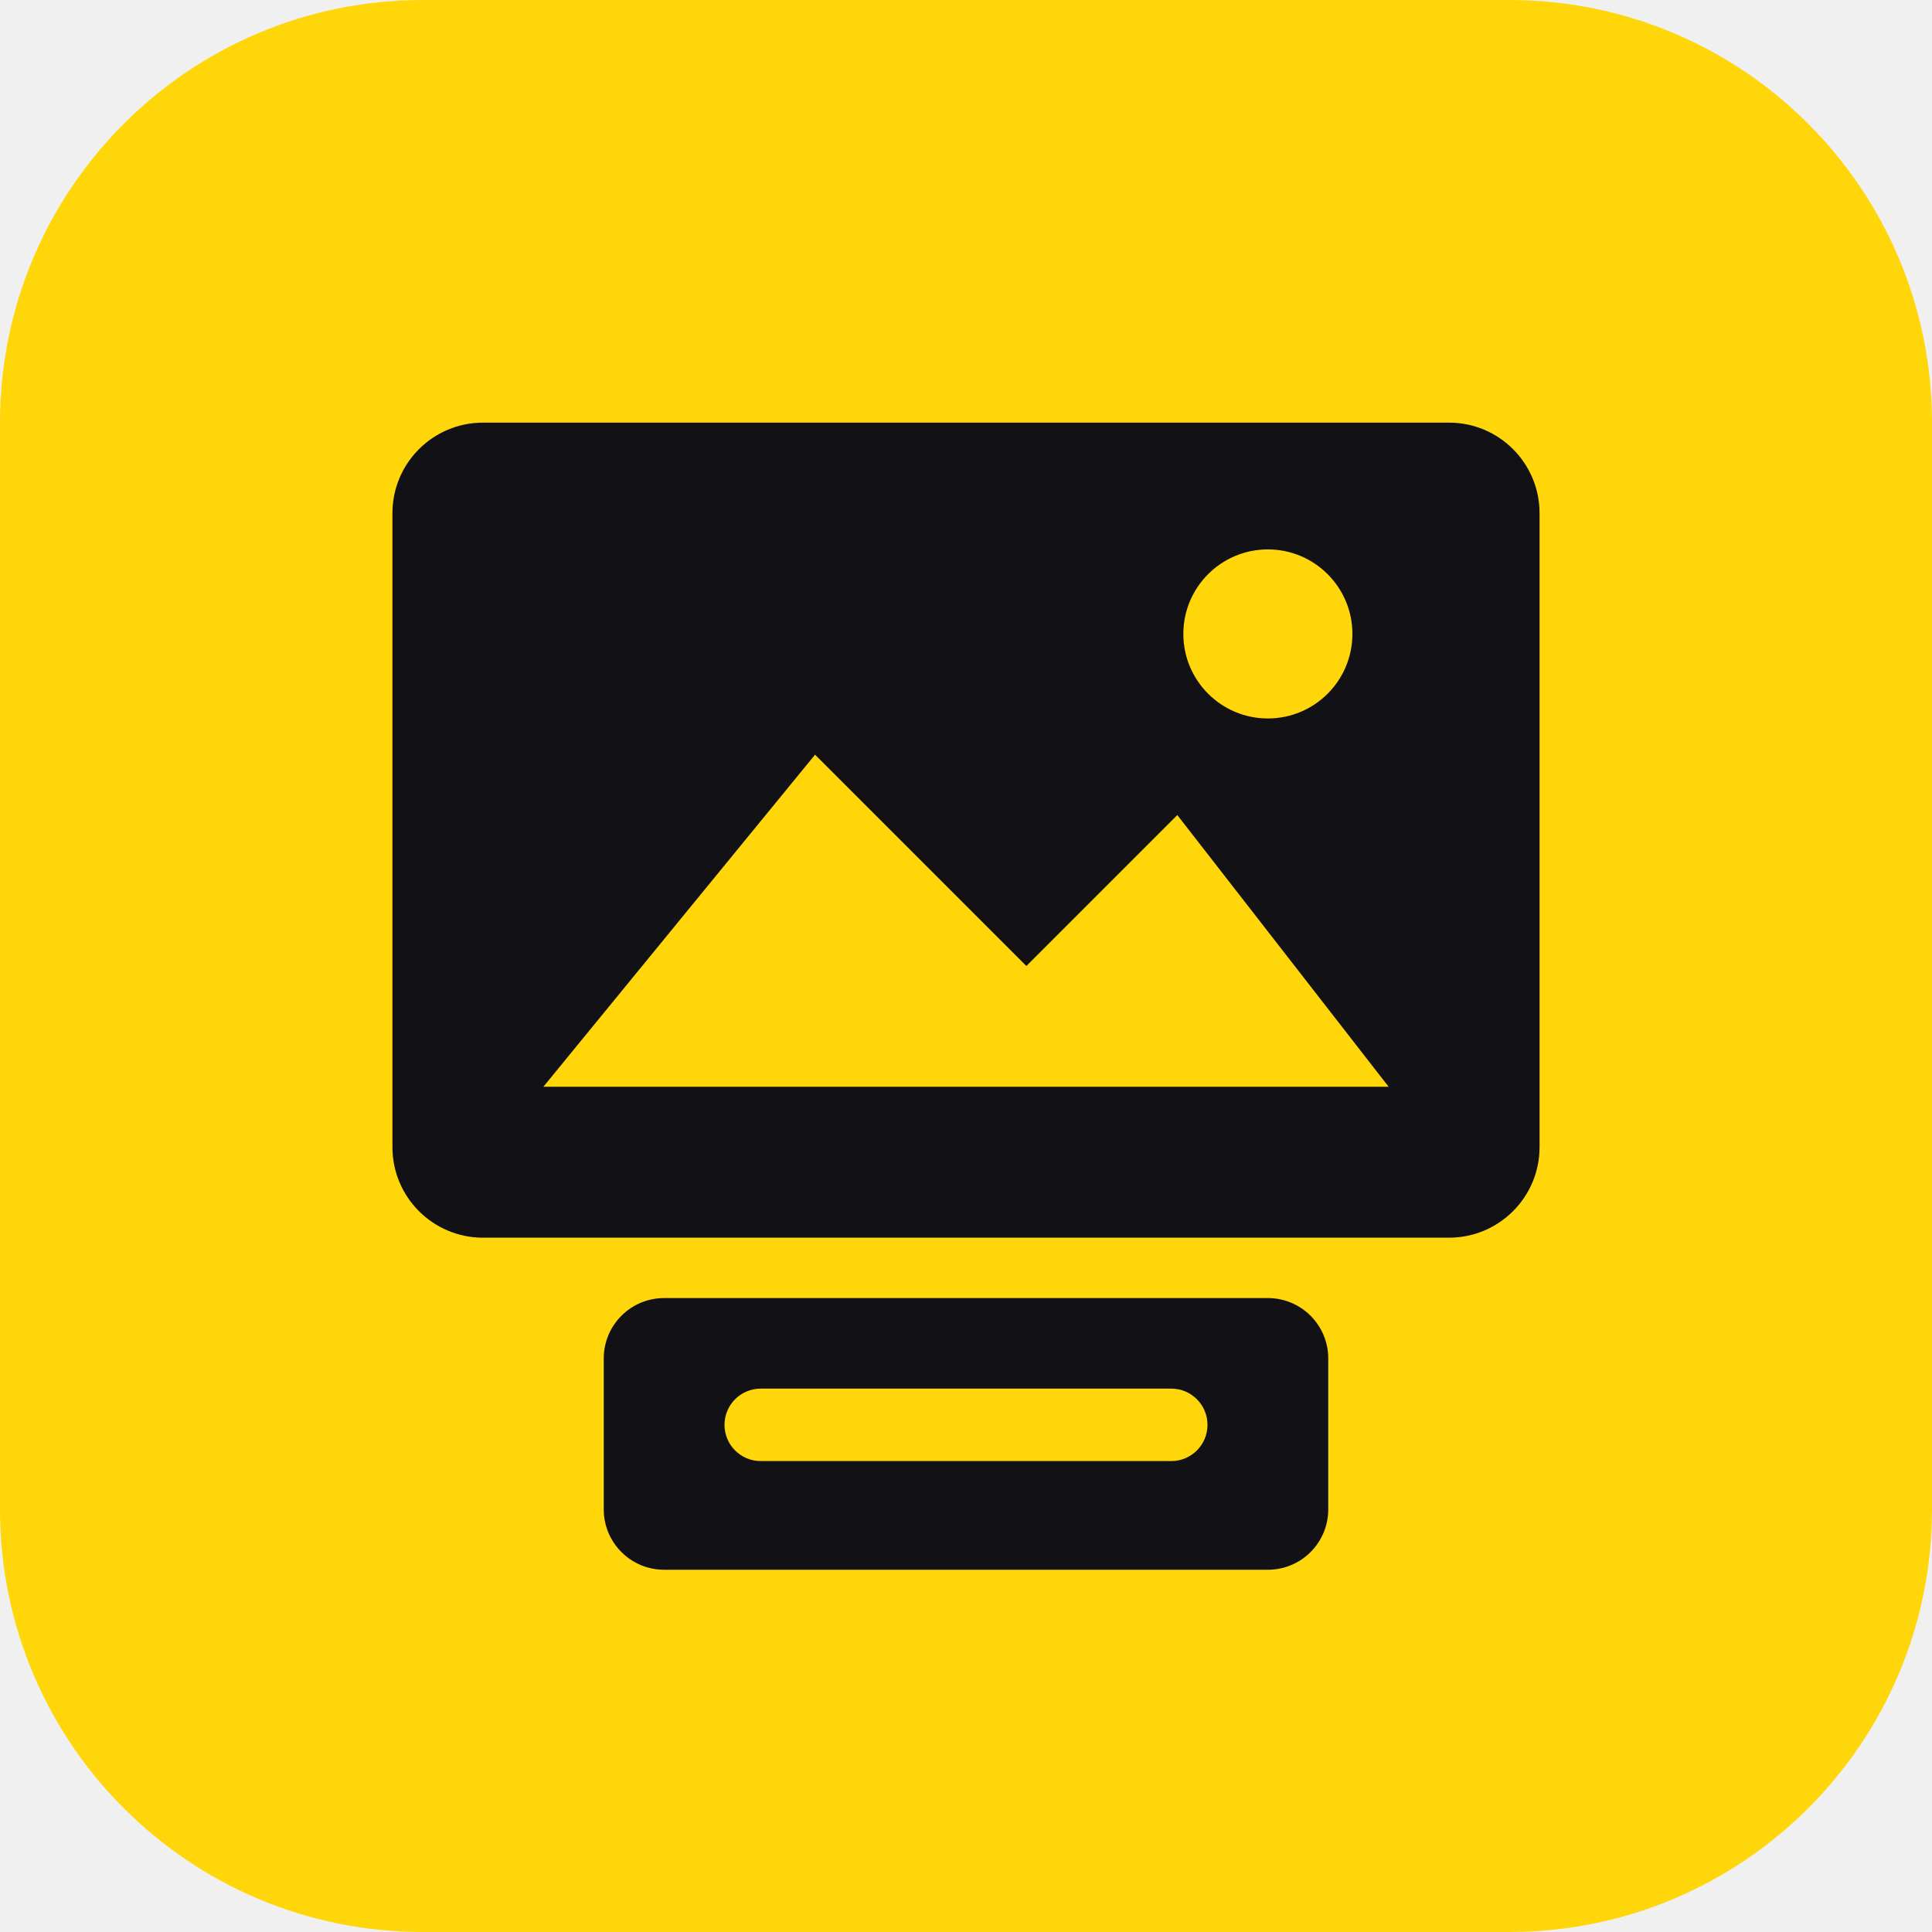
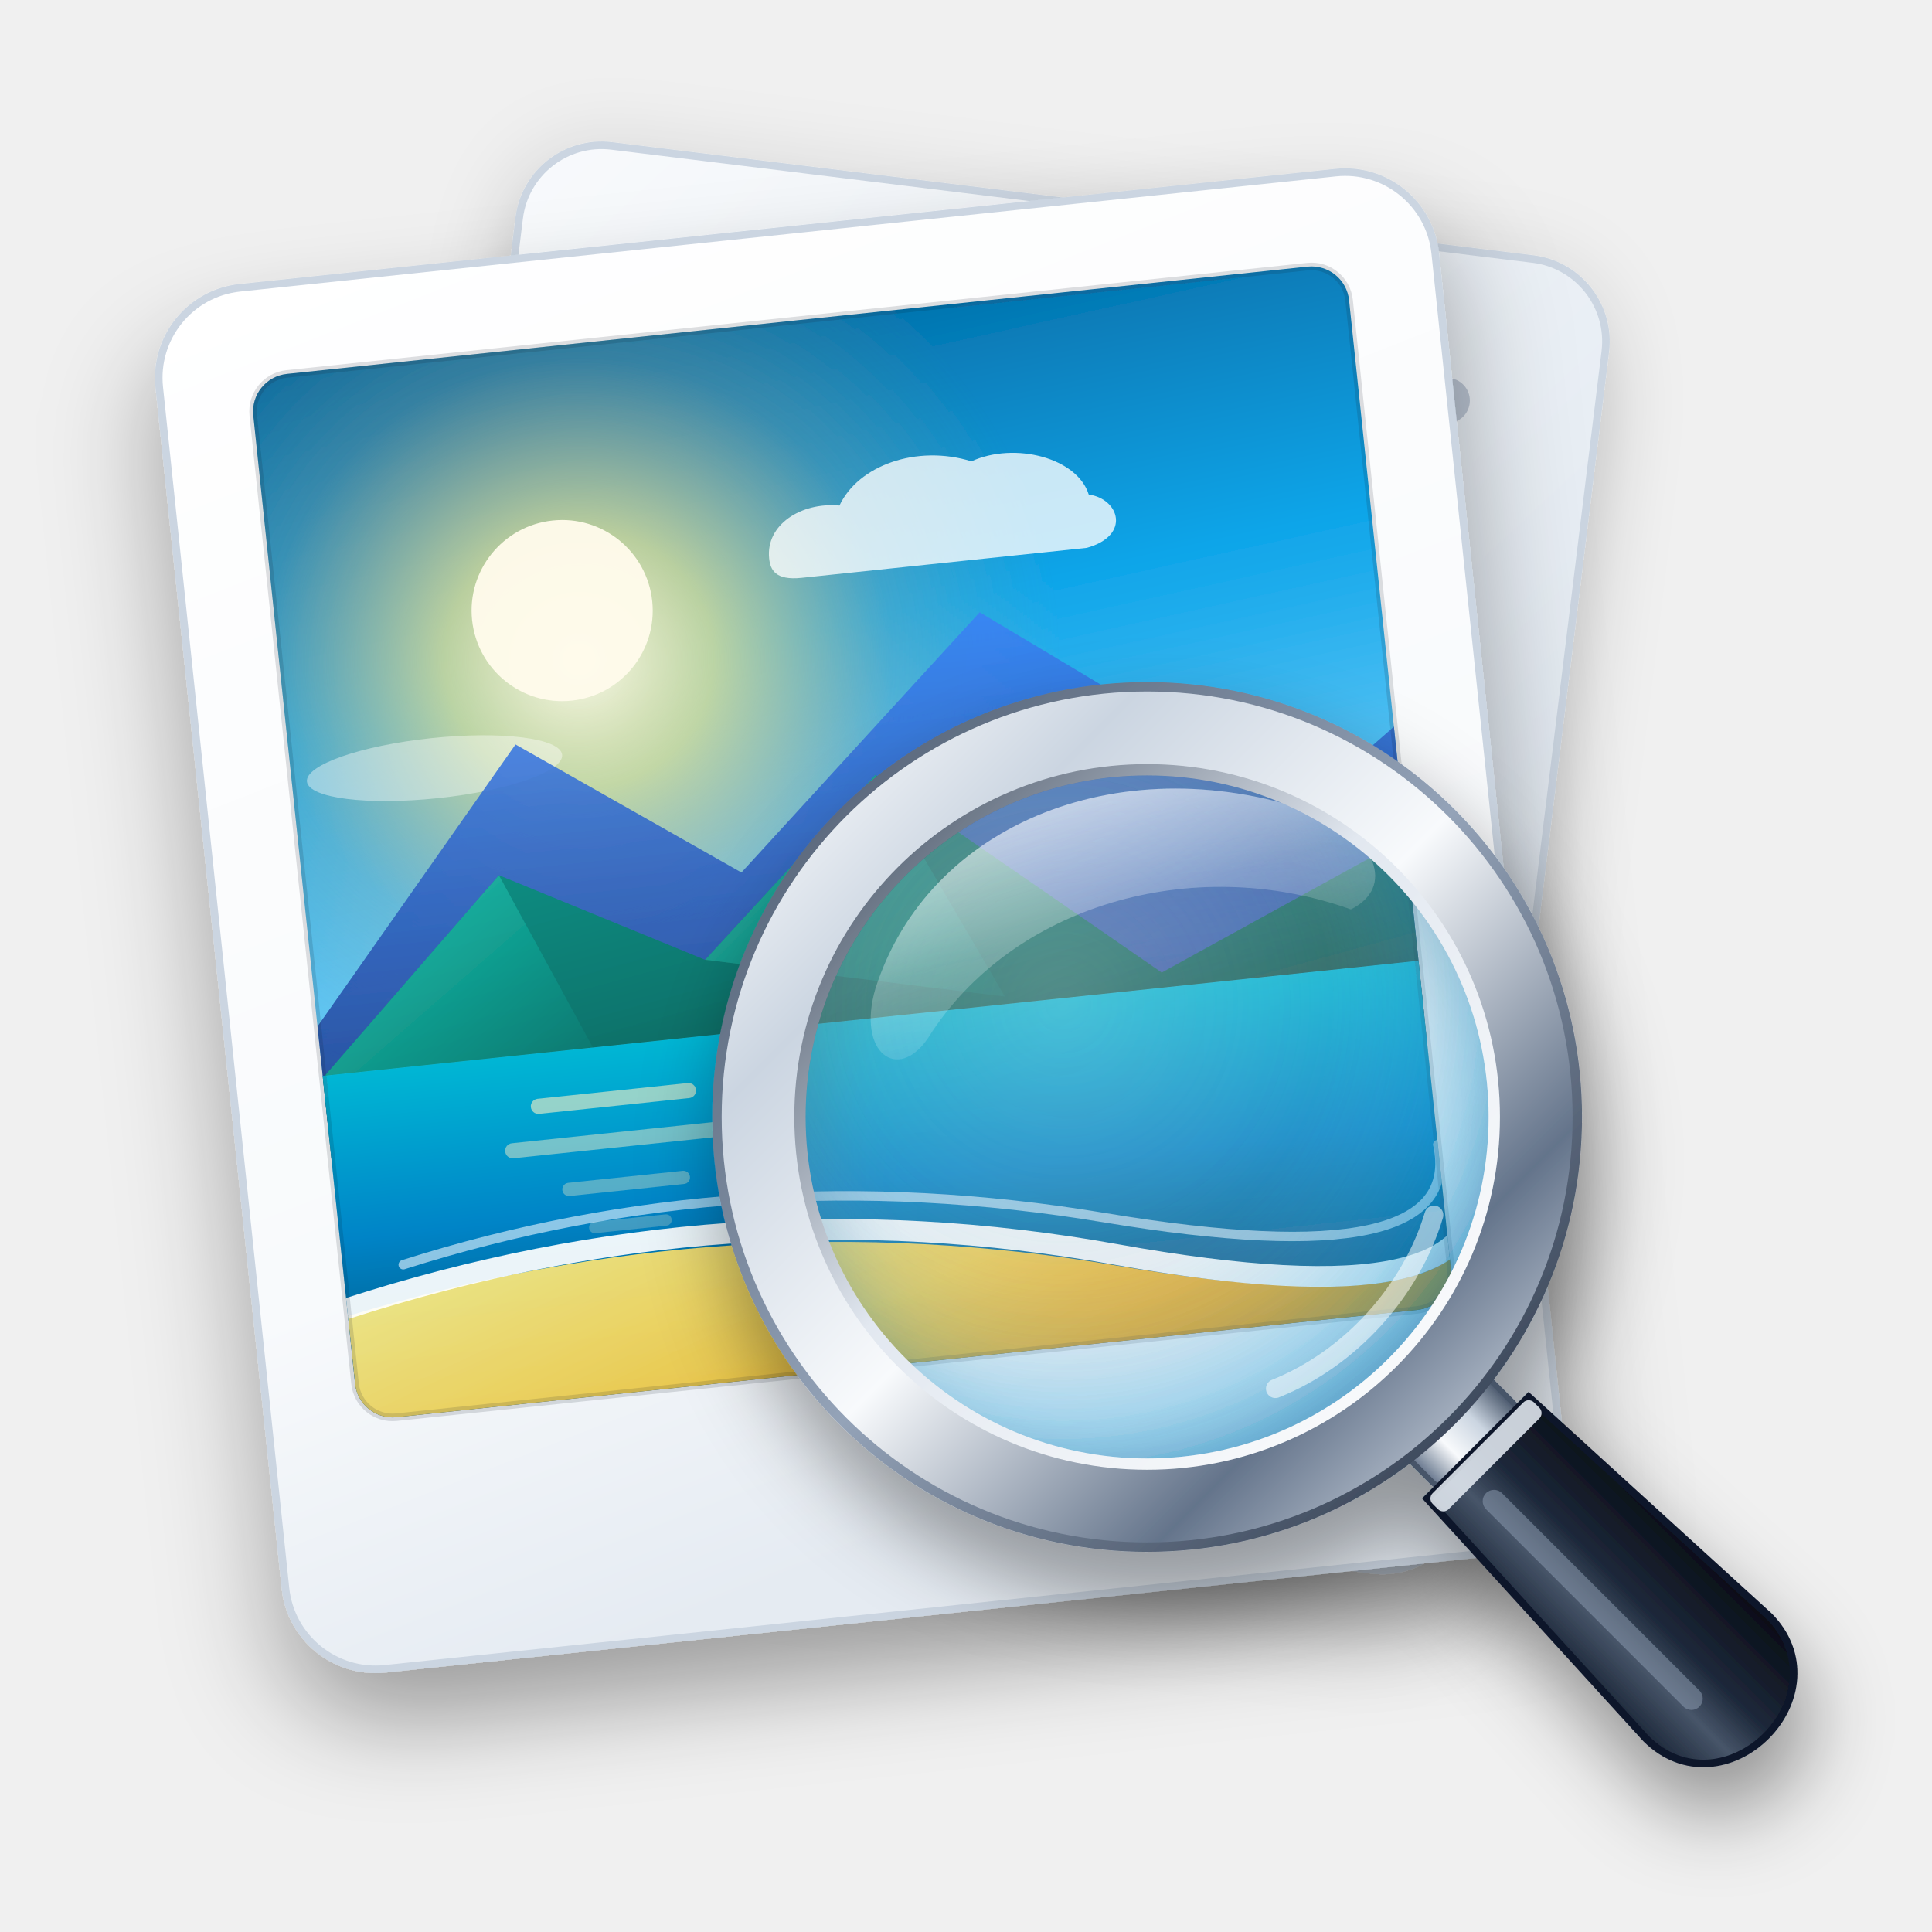
- <svg xmlns="http://www.w3.org/2000/svg" viewBox="0 0 64 64" width="64" height="64">
-   <rect width="64" height="64" rx="14" fill="#FFD60A" />
-   <rect x="13" y="14" width="38" height="27" rx="3" fill="#121216" />
-   <path d="M18 36 L27 25 L34 32 L39 27 L46 36 Z" fill="#FFD60A" />
-   <circle cx="42" cy="21" r="2.8" fill="#FFD60A" />
-   <rect x="20" y="43" width="24" height="9" rx="2" fill="#121216" />
-   <rect x="24" y="46" width="16" height="2.4" rx="1.2" fill="#FFD60A" />
+ <svg xmlns="http://www.w3.org/2000/svg" viewBox="0 0 512 512" width="512" height="512">
+   <defs>
+     <filter id="backSheetShadow" x="-25%" y="-25%" width="150%" height="150%">
+       <feDropShadow dx="0" dy="10" stdDeviation="12" flood-color="#000000" flood-opacity="0.24" />
+     </filter>
+     <filter id="cardShadow" x="-25%" y="-25%" width="150%" height="150%">
+       <feDropShadow dx="0" dy="14" stdDeviation="14" flood-color="#000000" flood-opacity="0.34" />
+     </filter>
+     <filter id="loupeShadow" x="-30%" y="-30%" width="160%" height="160%">
+       <feDropShadow dx="3" dy="12" stdDeviation="11" flood-color="#000000" flood-opacity="0.40" />
+     </filter>
+     <linearGradient id="backPaper" x1="0" y1="0" x2="1" y2="1">
+       <stop offset="0%" stop-color="#f8fafc" />
+       <stop offset="100%" stop-color="#dbe4ee" />
+     </linearGradient>
+     <linearGradient id="polaroidFrame" x1="0" y1="0" x2="0.25" y2="1">
+       <stop offset="0%" stop-color="#ffffff" />
+       <stop offset="70%" stop-color="#f8fafc" />
+       <stop offset="100%" stop-color="#e5ebf2" />
+     </linearGradient>
+     <linearGradient id="skyGrad" x1="0" y1="0" x2="0.12" y2="1">
+       <stop offset="0%" stop-color="#0369a1" />
+       <stop offset="35%" stop-color="#0ea5e9" />
+       <stop offset="72%" stop-color="#7dd3fc" />
+       <stop offset="100%" stop-color="#fef3c7" />
+     </linearGradient>
+     <radialGradient id="sunGlow" cx="0.27" cy="0.30" r="0.44">
+       <stop offset="0%" stop-color="#fffbeb" stop-opacity="0.98" />
+       <stop offset="28%" stop-color="#fde68a" stop-opacity="0.72" />
+       <stop offset="65%" stop-color="#fdba74" stop-opacity="0.20" />
+       <stop offset="100%" stop-color="#fdba74" stop-opacity="0" />
+     </radialGradient>
+     <linearGradient id="farMountain" x1="0" y1="0" x2="0" y2="1">
+       <stop offset="0%" stop-color="#3b82f6" />
+       <stop offset="100%" stop-color="#1e3a8a" />
+     </linearGradient>
+     <linearGradient id="midMountain" x1="0.2" y1="0" x2="0.8" y2="1">
+       <stop offset="0%" stop-color="#0d9488" />
+       <stop offset="52%" stop-color="#0f766e" />
+       <stop offset="100%" stop-color="#134e4a" />
+     </linearGradient>
+     <linearGradient id="nearSlope" x1="0" y1="0" x2="1" y2="1">
+       <stop offset="0%" stop-color="#5eead4" />
+       <stop offset="48%" stop-color="#14b8a6" />
+       <stop offset="100%" stop-color="#0f766e" />
+     </linearGradient>
+     <linearGradient id="oceanGrad" x1="0" y1="0" x2="0" y2="1">
+       <stop offset="0%" stop-color="#06b6d4" />
+       <stop offset="45%" stop-color="#0284c7" />
+       <stop offset="100%" stop-color="#0c4a6e" />
+     </linearGradient>
+     <linearGradient id="beachSand" x1="0" y1="0" x2="1" y2="0.4">
+       <stop offset="0%" stop-color="#fef08a" />
+       <stop offset="55%" stop-color="#fcd34d" />
+       <stop offset="100%" stop-color="#f59e0b" />
+     </linearGradient>
+     <linearGradient id="bezelOuter" x1="0" y1="0" x2="1" y2="1">
+       <stop offset="0%" stop-color="#ffffff" />
+       <stop offset="22%" stop-color="#cbd5e1" />
+       <stop offset="50%" stop-color="#f8fafc" />
+       <stop offset="78%" stop-color="#64748b" />
+       <stop offset="100%" stop-color="#e2e8f0" />
+     </linearGradient>
+     <linearGradient id="bezelRimStroke" x1="0" y1="0" x2="1" y2="1">
+       <stop offset="0%" stop-color="#475569" />
+       <stop offset="50%" stop-color="#94a3b8" />
+       <stop offset="100%" stop-color="#1e293b" />
+     </linearGradient>
+     <linearGradient id="bezelInner" x1="0" y1="0" x2="1" y2="1">
+       <stop offset="0%" stop-color="#334155" />
+       <stop offset="45%" stop-color="#e2e8f0" />
+       <stop offset="100%" stop-color="#ffffff" />
+     </linearGradient>
+     <radialGradient id="glassTint" cx="0.38" cy="0.34" r="0.68">
+       <stop offset="0%" stop-color="#ffffff" stop-opacity="0.24" />
+       <stop offset="56%" stop-color="#e0f2fe" stop-opacity="0.14" />
+       <stop offset="86%" stop-color="#38bdf8" stop-opacity="0.28" />
+       <stop offset="100%" stop-color="#0284c7" stop-opacity="0.44" />
+     </radialGradient>
+     <linearGradient id="glassGlare" x1="0" y1="0" x2="0.6" y2="1">
+       <stop offset="0%" stop-color="#ffffff" stop-opacity="0.82" />
+       <stop offset="55%" stop-color="#ffffff" stop-opacity="0.24" />
+       <stop offset="100%" stop-color="#ffffff" stop-opacity="0" />
+     </linearGradient>
+     <linearGradient id="ferruleGrad" x1="0" y1="0" x2="1" y2="0">
+       <stop offset="0%" stop-color="#64748b" />
+       <stop offset="32%" stop-color="#f8fafc" />
+       <stop offset="65%" stop-color="#cbd5e1" />
+       <stop offset="100%" stop-color="#475569" />
+     </linearGradient>
+     <linearGradient id="handleGrad" x1="0" y1="0" x2="1" y2="0">
+       <stop offset="0%" stop-color="#1e293b" />
+       <stop offset="28%" stop-color="#475569" />
+       <stop offset="52%" stop-color="#1e293b" />
+       <stop offset="100%" stop-color="#090d16" />
+     </linearGradient>
+     <clipPath id="photoClip">
+       <rect x="82" y="84" width="292" height="278" rx="10" />
+     </clipPath>
+     <clipPath id="lensClip">
+       <circle cx="304" cy="296" r="93" />
+     </clipPath>
+   </defs>
+   <g transform="rotate(7 260 226)" filter="url(#backSheetShadow)">
+     <rect x="118" y="52" width="290" height="350" rx="22" fill="url(#backPaper)" stroke="#cbd5e1" stroke-width="2" />
+     <rect x="278" y="86" width="96" height="12" rx="6" fill="#94a3b8" opacity="0.55" />
+     <rect x="278" y="110" width="84" height="8" rx="4" fill="#cbd5e1" />
+     <rect x="278" y="128" width="92" height="8" rx="4" fill="#cbd5e1" />
+     <rect x="278" y="146" width="70" height="8" rx="4" fill="#cbd5e1" />
+   </g>
+   <g transform="rotate(-6 228 244)" filter="url(#cardShadow)">
+     <rect x="58" y="60" width="340" height="368" rx="24" fill="url(#polaroidFrame)" stroke="#cbd5e1" stroke-width="2" />
+     <g clip-path="url(#photoClip)">
+       <rect x="82" y="84" width="292" height="278" fill="url(#skyGrad)" />
+       <rect x="82" y="84" width="292" height="278" fill="url(#sunGlow)" />
+       <circle cx="158" cy="154" r="24" fill="#fffbeb" opacity="0.96" />
+       <g fill="#ffffff" opacity="0.78">
+         <path d="M214 146 C214 137 224 132 234 134 C240 124 256 120 270 126 C282 122 298 128 300 138 C308 140 310 150 298 152 L222 152 C215 152 214 149 214 146 Z" />
+         <ellipse cx="120" cy="192" rx="34" ry="8" opacity="0.52" />
+       </g>
+       <path d="M74 266 L142 188 L198 228 L268 166 L348 226 L382 202 L382 284 L74 284 Z" fill="url(#farMountain)" opacity="0.86" />
+       <path d="M74 278 L134 222 L186 250 L236 206 L306 266 L382 234 L382 292 L74 292 Z" fill="url(#midMountain)" />
+       <path d="M134 222 L154 270 L74 278 Z" fill="url(#nearSlope)" opacity="0.58" />
+       <path d="M236 206 L264 268 L186 250 Z" fill="url(#nearSlope)" opacity="0.48" />
+       <rect x="82" y="270" width="292" height="96" fill="url(#oceanGrad)" />
+       <g fill="#fef3c7" opacity="0.58">
+         <rect x="136" y="282" width="44" height="4" rx="2" />
+         <rect x="128" y="293" width="58" height="4" rx="2" opacity="0.78" />
+         <rect x="142" y="305" width="34" height="3.5" rx="1.75" opacity="0.58" />
+         <rect x="148" y="316" width="22" height="3" rx="1.5" opacity="0.42" />
+       </g>
+       <path d="M82 334 Q186 314 286 342 T382 332 L382 368 L82 368 Z" fill="url(#beachSand)" opacity="0.92" />
+       <path d="M82 332 Q186 310 286 339 T382 328" fill="none" stroke="#ffffff" stroke-width="5.5" stroke-linecap="round" opacity="0.92" />
+       <path d="M98 322 Q190 303 284 329 T374 319" fill="none" stroke="#e0f2fe" stroke-width="2.5" stroke-linecap="round" opacity="0.62" />
+     </g>
+     <rect x="82" y="84" width="292" height="278" rx="10" fill="none" stroke="#0f172a" stroke-opacity="0.14" stroke-width="2" />
+   </g>
+   <g filter="url(#loupeShadow)">
+     <g transform="translate(304, 296) rotate(-45)">
+       <rect x="-15" y="100" width="30" height="26" rx="4" fill="url(#ferruleGrad)" stroke="#475569" stroke-width="1.5" />
+       <line x1="-14" y1="109" x2="14" y2="109" stroke="#64748b" stroke-width="1.5" opacity="0.7" />
+       <path d="M-19 124 L19 124 L23 210 C23 224 12 232 0 232 C-12 232 -23 224 -23 210 Z" fill="url(#handleGrad)" stroke="#0f172a" stroke-width="2" />
+       <rect x="-10" y="134" width="6" height="80" rx="3" fill="#94a3b8" opacity="0.48" />
+       <rect x="-19" y="124" width="38" height="6" rx="2" fill="#e2e8f0" opacity="0.88" />
+     </g>
+     <g clip-path="url(#lensClip)">
+       <circle cx="304" cy="296" r="93" fill="url(#glassTint)" />
+       <path d="M232 262 C246 218 298 197 350 216 C364 222 370 235 358 241 C316 226 268 240 246 275 C238 287 227 279 232 262 Z" fill="url(#glassGlare)" />
+       <path d="M338 368 C358 360 374 342 380 322" fill="none" stroke="#ffffff" stroke-width="5" stroke-linecap="round" opacity="0.50" />
+     </g>
+     <circle cx="304" cy="296" r="103" fill="none" stroke="url(#bezelOuter)" stroke-width="22" />
+     <circle cx="304" cy="296" r="114" fill="none" stroke="url(#bezelRimStroke)" stroke-width="2.5" />
+     <circle cx="304" cy="296" r="92" fill="none" stroke="url(#bezelInner)" stroke-width="3" />
+   </g>
</svg>
